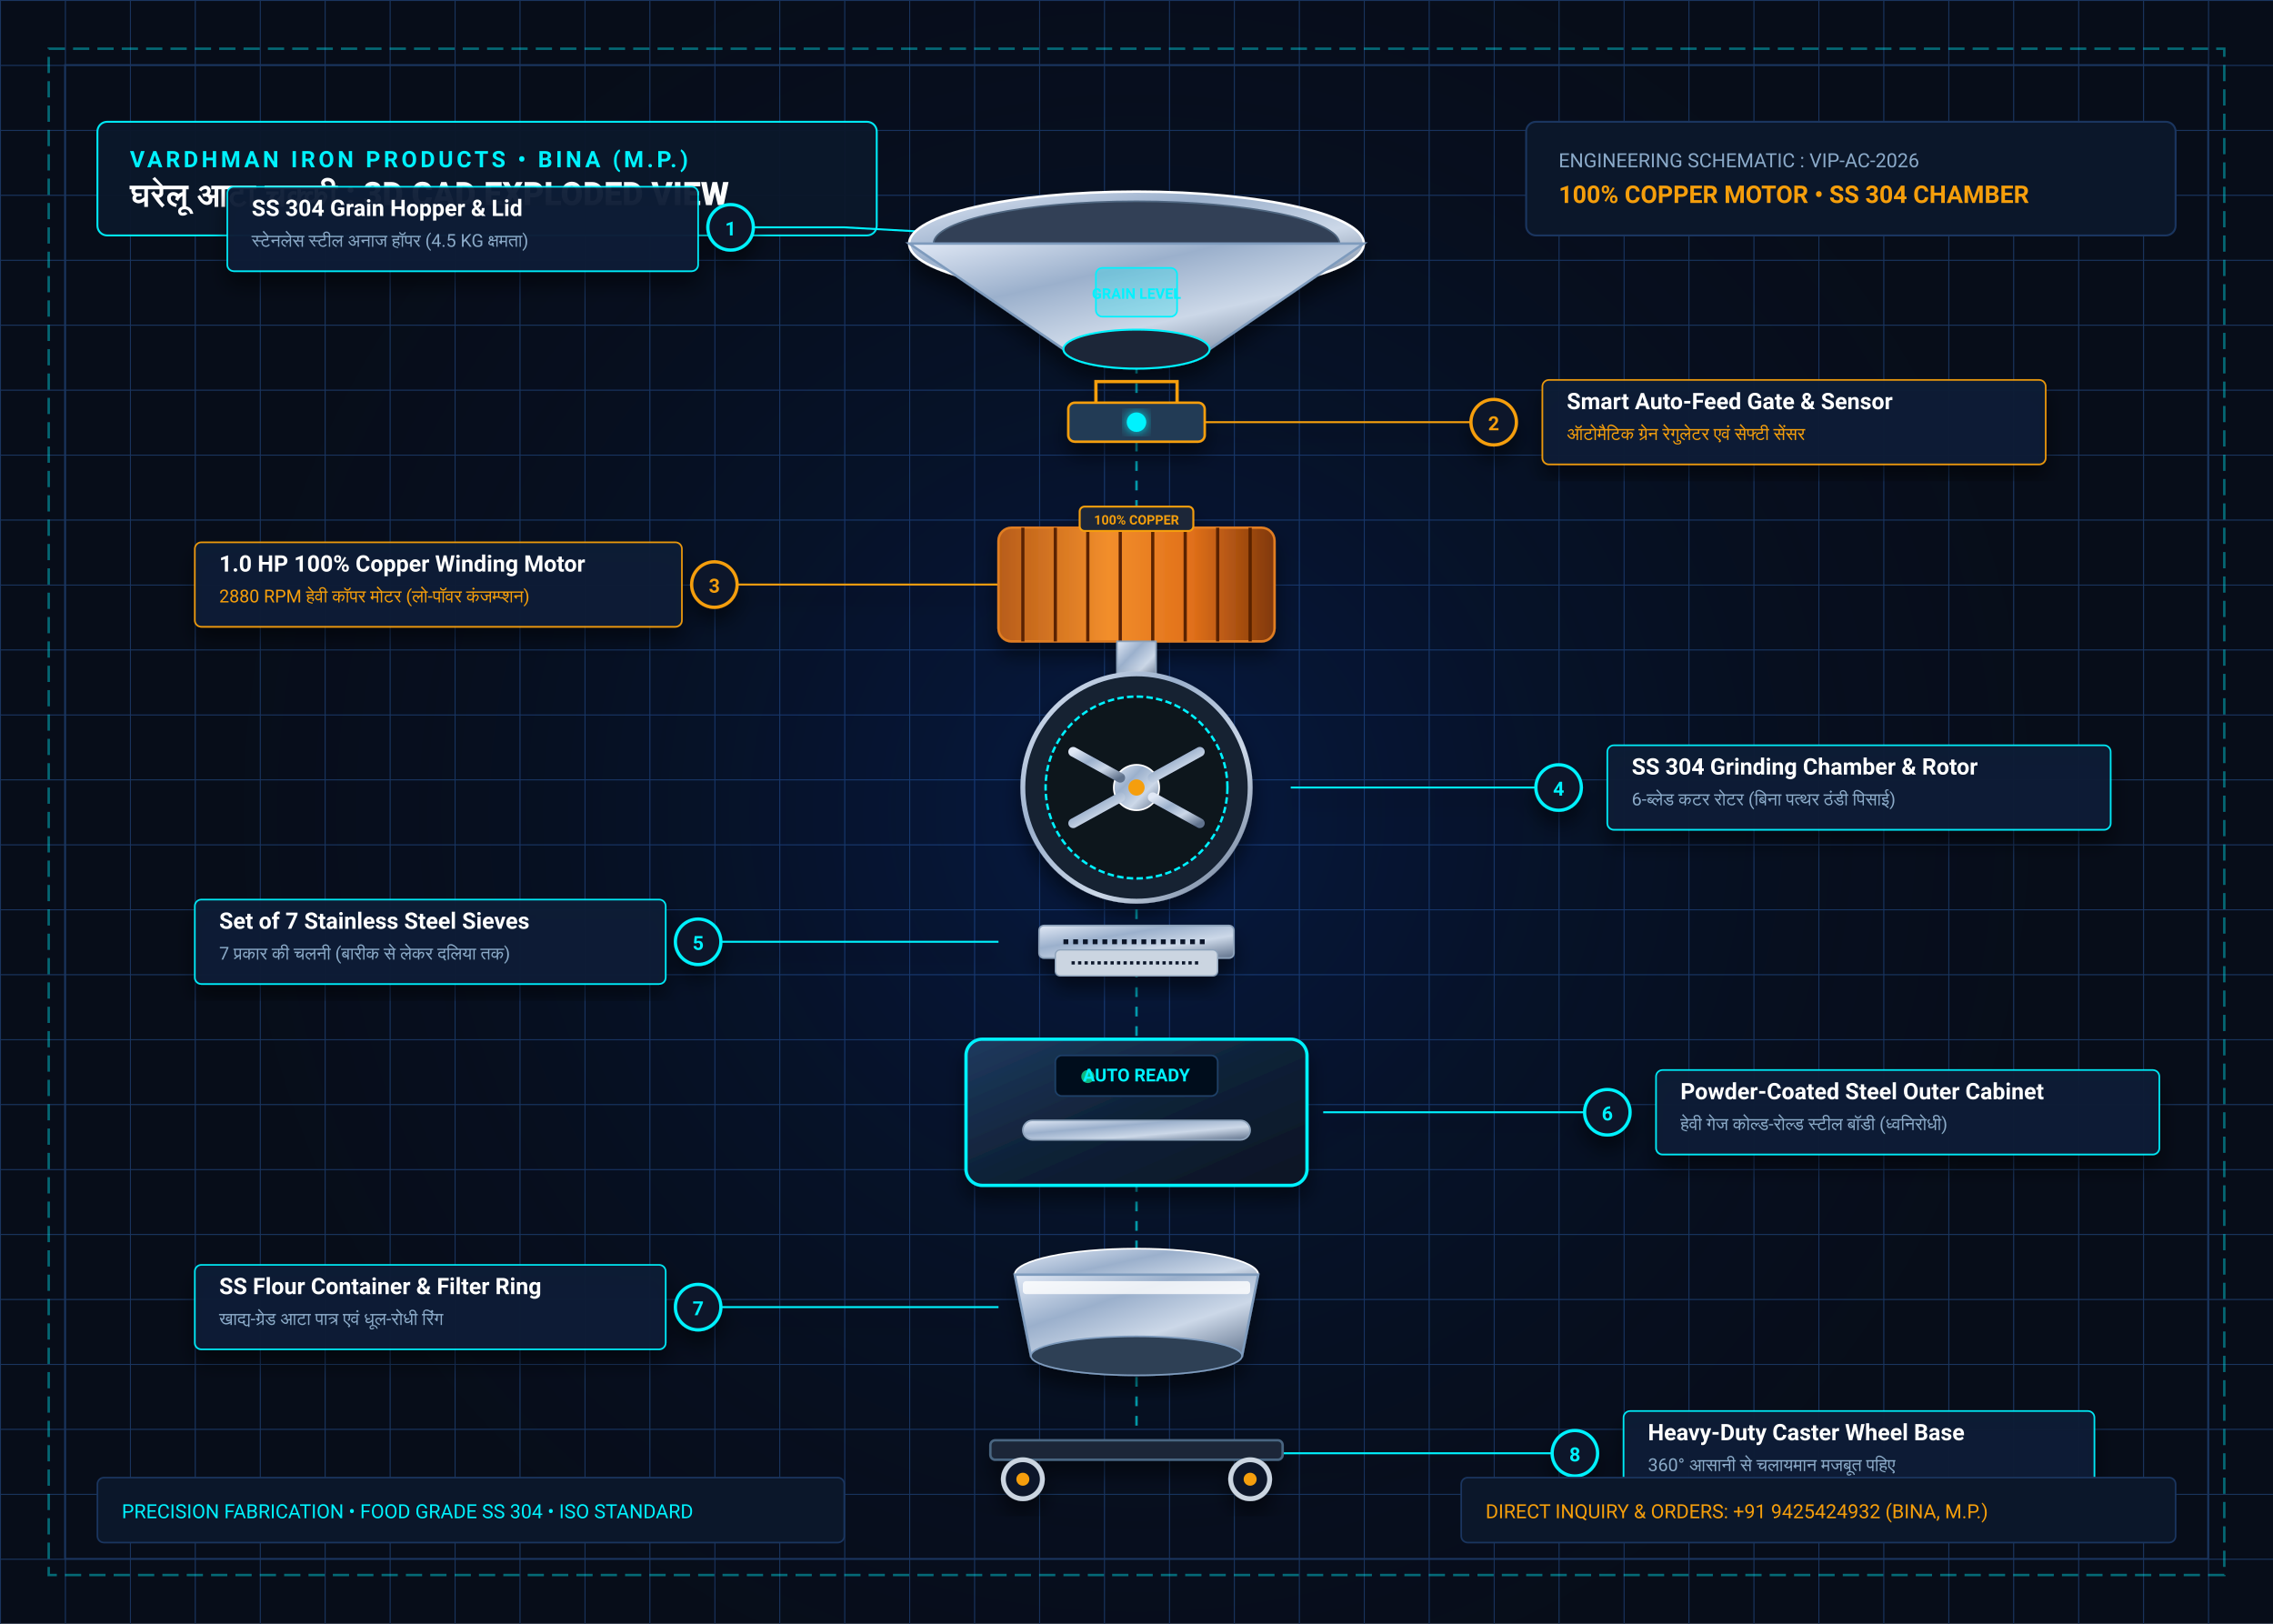
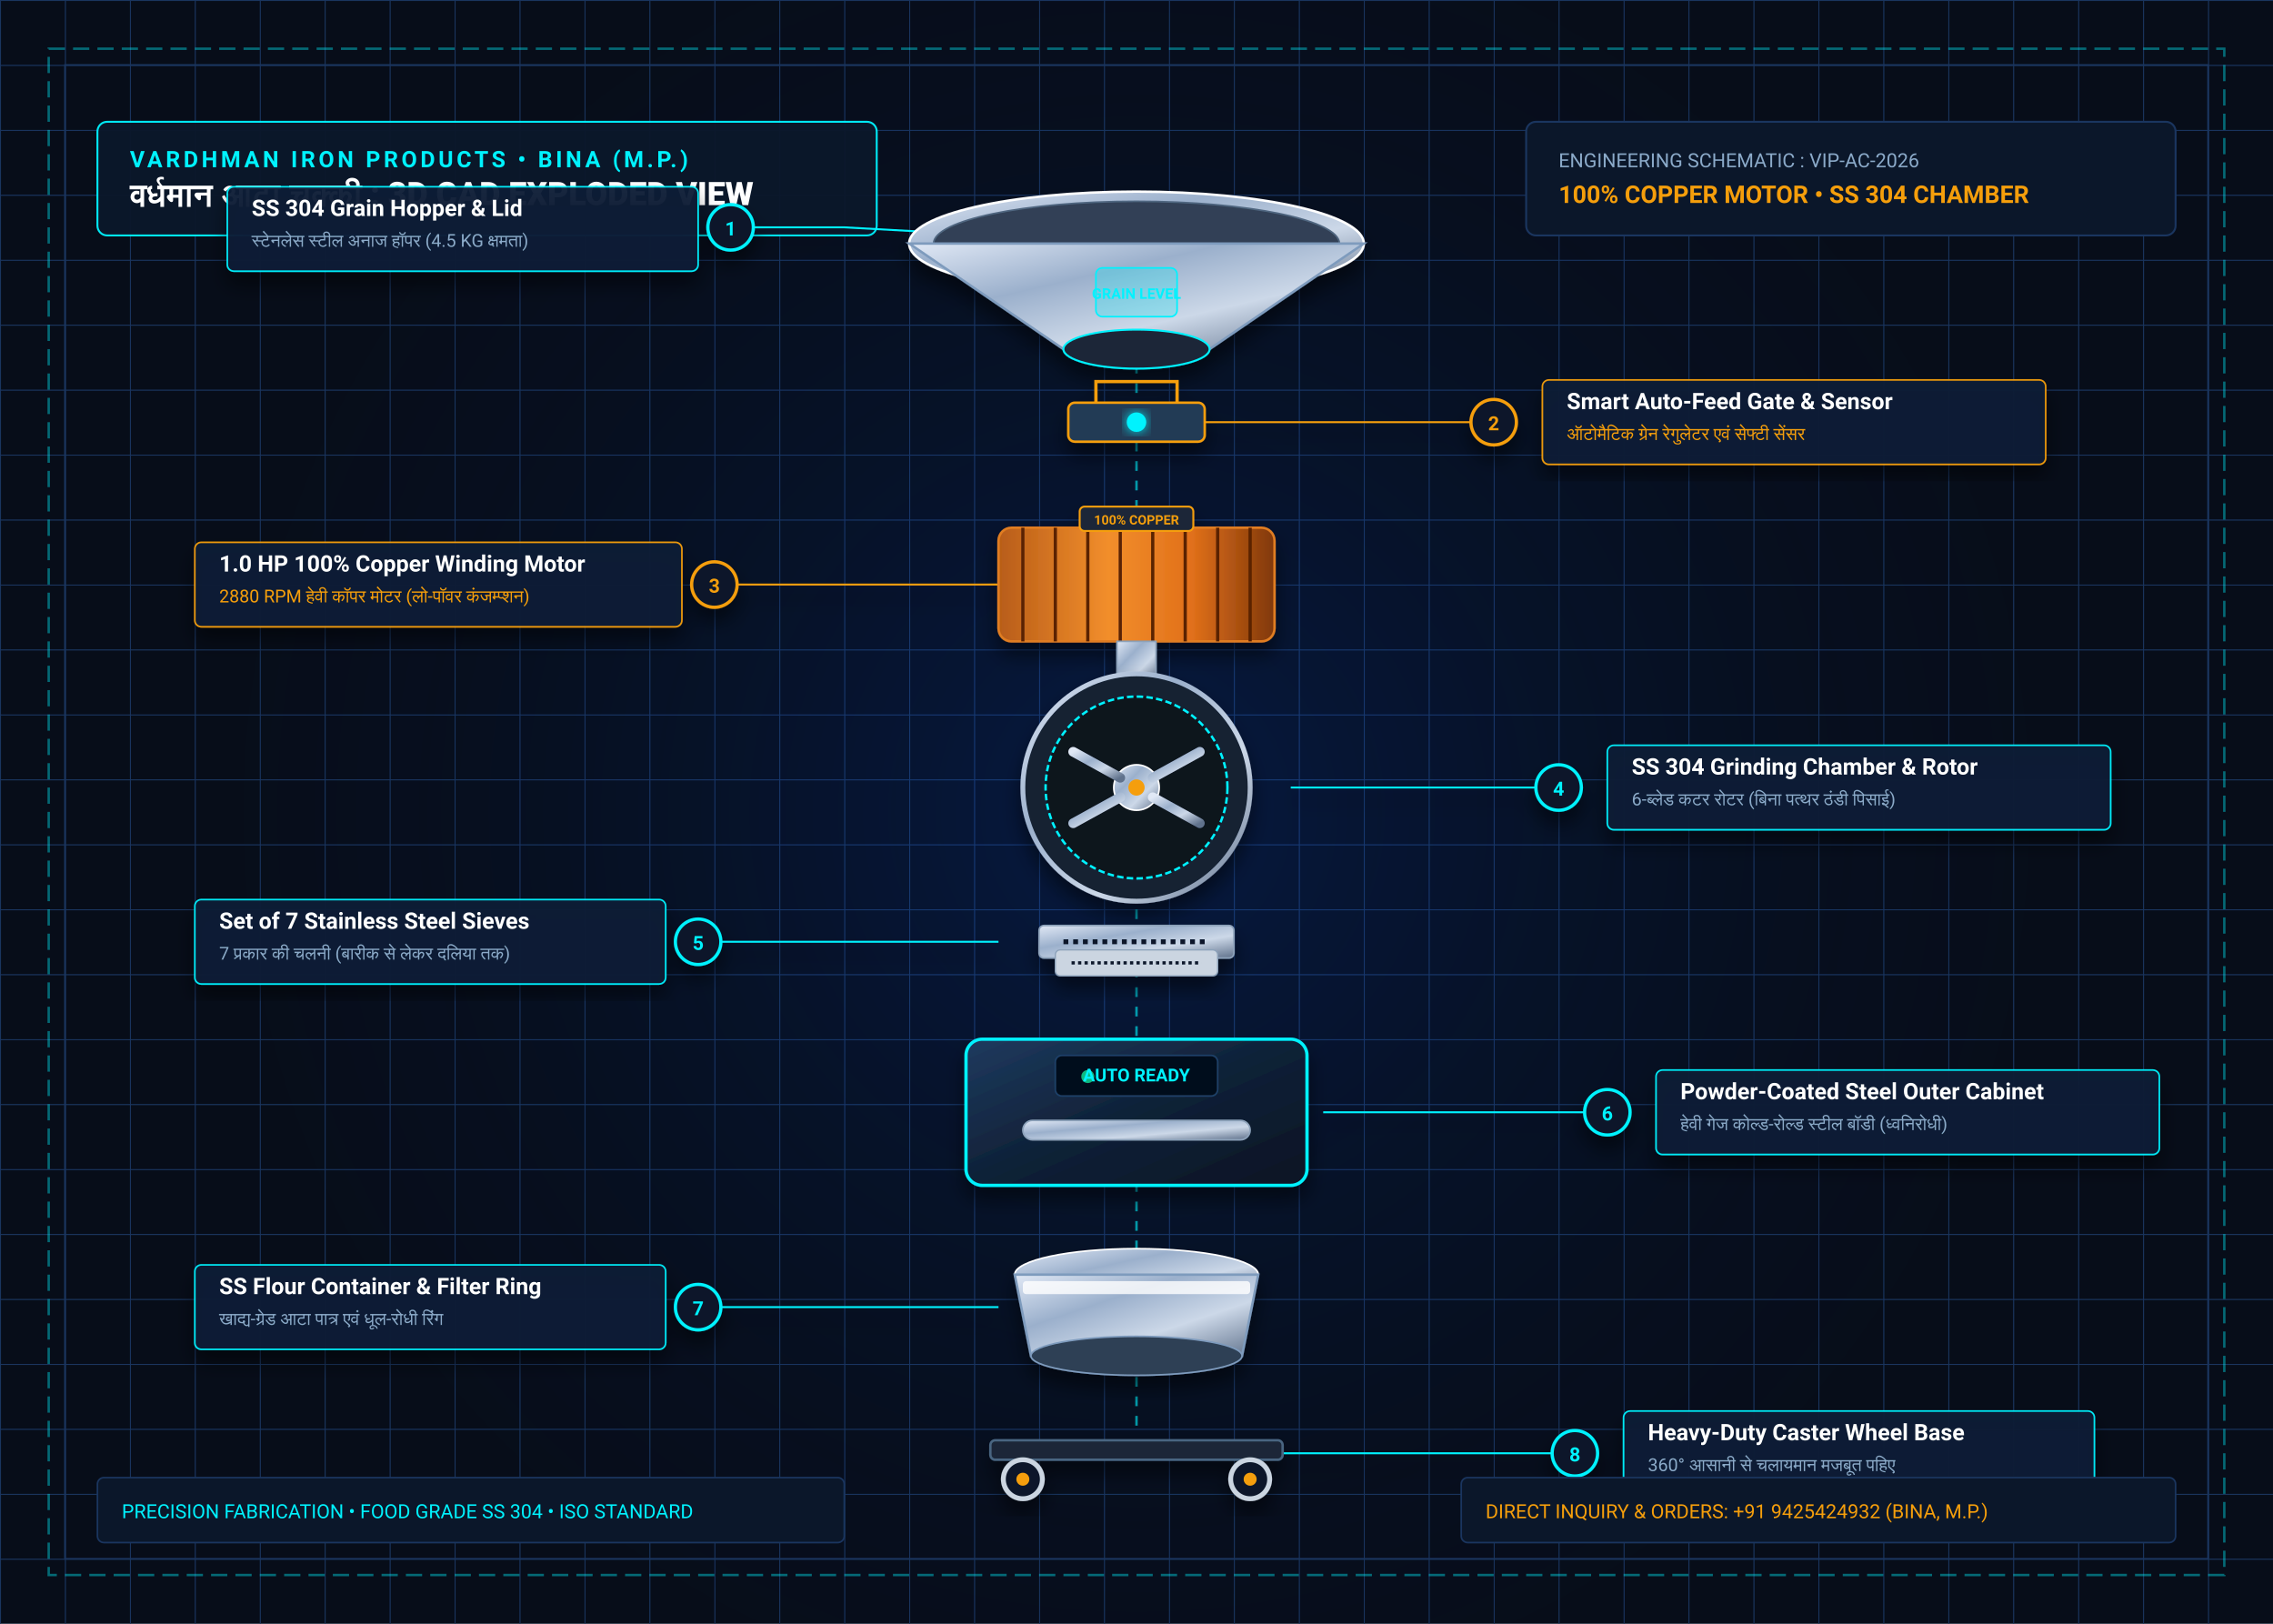
<svg xmlns="http://www.w3.org/2000/svg" viewBox="0 0 1400 1000" width="100%" height="100%" style="background:#070d19; font-family:'Segoe UI', Roboto, Helvetica, Arial, sans-serif;">
  <defs>
    <pattern id="cadGrid" width="40" height="40" patternUnits="userSpaceOnUse">
      <path d="M 40 0 L 0 0 0 40" fill="none" stroke="#12233f" stroke-width="0.8" />
      <path d="M 200 0 L 0 0 0 200" fill="none" stroke="#1a355f" stroke-width="1.2" />
    </pattern>
    <radialGradient id="centerGlow" cx="50%" cy="50%" r="60%">
      <stop offset="0%" stop-color="#0055ff" stop-opacity="0.18" />
      <stop offset="100%" stop-color="#070d19" stop-opacity="0" />
    </radialGradient>
    <linearGradient id="metalSS" x1="0%" y1="0%" x2="100%" y2="100%">
      <stop offset="0%" stop-color="#e0e8f5" />
      <stop offset="35%" stop-color="#9bb0cc" />
      <stop offset="65%" stop-color="#ccd8e8" />
      <stop offset="100%" stop-color="#60728c" />
    </linearGradient>
    <linearGradient id="copperMotor" x1="0%" y1="0%" x2="100%" y2="0%">
      <stop offset="0%" stop-color="#b85d19" />
      <stop offset="40%" stop-color="#f28e2b" />
      <stop offset="70%" stop-color="#e1701a" />
      <stop offset="100%" stop-color="#80380a" />
    </linearGradient>
    <linearGradient id="powderCoat" x1="0%" y1="0%" x2="100%" y2="100%">
      <stop offset="0%" stop-color="#1e3a5f" />
      <stop offset="50%" stop-color="#0f2137" />
      <stop offset="100%" stop-color="#091424" />
    </linearGradient>
    <linearGradient id="accentCyan" x1="0%" y1="0%" x2="100%" y2="0%">
      <stop offset="0%" stop-color="#00f2fe" />
      <stop offset="100%" stop-color="#4facfe" />
    </linearGradient>
    <filter id="glowCyan" x="-20%" y="-20%" width="140%" height="140%">
      <feGaussianBlur stdDeviation="4" result="blur" />
      <feComposite in="SourceGraphic" in2="blur" operator="over" />
    </filter>
    <filter id="dropShadow" x="-10%" y="-10%" width="130%" height="130%">
      <feDropShadow dx="0" dy="8" stdDeviation="6" flood-color="#000" flood-opacity="0.5" />
    </filter>
  </defs>
  <rect width="1400" height="1000" fill="#070d19" />
  <rect width="1400" height="1000" fill="url(#cadGrid)" />
  <circle cx="700" cy="500" r="550" fill="url(#centerGlow)" />
  <rect x="30" y="30" width="1340" height="940" fill="none" stroke="#00f2fe" stroke-width="1.5" stroke-dasharray="10 5" opacity="0.4" />
  <rect x="40" y="40" width="1320" height="920" fill="none" stroke="#1a355f" stroke-width="1" />
  <g transform="translate(60, 75)">
    <rect x="0" y="0" width="480" height="70" rx="6" fill="#0b172a" stroke="#00f2fe" stroke-width="1.2" opacity="0.95" />
    <text x="20" y="28" font-size="14" font-weight="bold" fill="#00f2fe" letter-spacing="2">VARDHMAN IRON PRODUCTS • BINA (M.P.)</text>
-     <text x="20" y="52" font-size="20" font-weight="900" fill="#ffffff">घरेलू आटा चक्की : 3D CAD EXPLODED VIEW</text>
+     <text x="20" y="52" font-size="20" font-weight="900" fill="#ffffff">वर्धमान आटा चक्की : 3D CAD EXPLODED VIEW</text>
  </g>
  <g transform="translate(940, 75)">
    <rect x="0" y="0" width="400" height="70" rx="6" fill="#0b172a" stroke="#1a355f" stroke-width="1.2" />
    <text x="20" y="28" font-size="12" fill="#8baac9">ENGINEERING SCHEMATIC : VIP-AC-2026</text>
    <text x="20" y="50" font-size="15" font-weight="bold" fill="#f59e0b">100% COPPER MOTOR • SS 304 CHAMBER</text>
  </g>
  <line x1="700" y1="140" x2="700" y2="880" stroke="#00f2fe" stroke-width="1.5" stroke-dasharray="6 6" opacity="0.6" />
  <g transform="translate(700, 150)" filter="url(#dropShadow)">
    <path d="M 0 0 L -180 -10 L -250 -10" stroke="#00f2fe" stroke-width="1.2" fill="none" />
    <circle cx="-250" cy="-10" r="14" fill="#0b172a" stroke="#00f2fe" stroke-width="2" />
    <text x="-250" y="-5" font-size="12" font-weight="bold" fill="#00f2fe" text-anchor="middle">1</text>
    <rect x="-560" y="-35" width="290" height="52" rx="4" fill="#0e1e36" stroke="#00f2fe" stroke-width="1" opacity="0.95" />
    <text x="-545" y="-17" font-size="14" font-weight="bold" fill="#ffffff">SS 304 Grain Hopper &amp; Lid</text>
    <text x="-545" y="2" font-size="11" fill="#8baac9">स्टेनलेस स्टील अनाज हॉपर (4.5 KG क्षमता)</text>
    <ellipse cx="0" cy="0" rx="140" ry="32" fill="url(#metalSS)" stroke="#ffffff" stroke-width="1.5" />
    <ellipse cx="0" cy="0" rx="125" ry="26" fill="#304156" stroke="#506680" stroke-width="1" />
    <path d="M -140 0 L -45 65 L 45 65 L 140 0 Z" fill="url(#metalSS)" stroke="#7e9bbd" stroke-width="1.5" />
    <ellipse cx="0" cy="65" rx="45" ry="12" fill="#1b2838" stroke="#00f2fe" stroke-width="1.2" />
    <rect x="-25" y="15" width="50" height="30" rx="4" fill="#00f2fe" fill-opacity="0.25" stroke="#00f2fe" stroke-width="1" />
    <text x="0" y="34" font-size="9" fill="#00f2fe" text-anchor="middle" font-weight="bold">GRAIN LEVEL</text>
  </g>
  <g transform="translate(700, 260)" filter="url(#dropShadow)">
    <path d="M 0 0 L 160 0 L 220 0" stroke="#f59e0b" stroke-width="1.2" fill="none" />
    <circle cx="220" cy="0" r="14" fill="#0b172a" stroke="#f59e0b" stroke-width="2" />
    <text x="220" y="5" font-size="12" font-weight="bold" fill="#f59e0b" text-anchor="middle">2</text>
    <rect x="250" y="-26" width="310" height="52" rx="4" fill="#0e1e36" stroke="#f59e0b" stroke-width="1" opacity="0.95" />
    <text x="265" y="-8" font-size="14" font-weight="bold" fill="#ffffff">Smart Auto-Feed Gate &amp; Sensor</text>
    <text x="265" y="11" font-size="11" fill="#f59e0b">ऑटोमैटिक ग्रेन रेगुलेटर एवं सेफ्टी सेंसर</text>
    <rect x="-42" y="-12" width="84" height="24" rx="4" fill="#243b55" stroke="#f59e0b" stroke-width="1.5" />
    <path d="M -25 -12 L -25 -25 L 25 -25 L 25 -12" fill="none" stroke="#f59e0b" stroke-width="2" />
    <circle cx="0" cy="0" r="6" fill="#00f2fe" filter="url(#glowCyan)" />
  </g>
  <g transform="translate(700, 360)" filter="url(#dropShadow)">
    <path d="M -70 0 L -200 0 L -260 0" stroke="#f59e0b" stroke-width="1.2" fill="none" />
    <circle cx="-260" cy="0" r="14" fill="#0b172a" stroke="#f59e0b" stroke-width="2" />
    <text x="-260" y="5" font-size="12" font-weight="bold" fill="#f59e0b" text-anchor="middle">3</text>
    <rect x="-580" y="-26" width="300" height="52" rx="4" fill="#0e1e36" stroke="#f59e0b" stroke-width="1" opacity="0.95" />
    <text x="-565" y="-8" font-size="14" font-weight="bold" fill="#ffffff">1.0 HP 100% Copper Winding Motor</text>
    <text x="-565" y="11" font-size="11" fill="#f59e0b">2880 RPM हेवी कॉपर मोटर (लो-पॉवर कंजम्प्शन)</text>
    <rect x="-85" y="-35" width="170" height="70" rx="8" fill="url(#copperMotor)" stroke="#e07d20" stroke-width="1.5" />
    <line x1="-70" y1="-35" x2="-70" y2="35" stroke="#5a2404" stroke-width="2" />
    <line x1="-50" y1="-35" x2="-50" y2="35" stroke="#5a2404" stroke-width="2" />
    <line x1="-30" y1="-35" x2="-30" y2="35" stroke="#5a2404" stroke-width="2" />
    <line x1="-10" y1="-35" x2="-10" y2="35" stroke="#5a2404" stroke-width="2" />
    <line x1="10" y1="-35" x2="10" y2="35" stroke="#5a2404" stroke-width="2" />
    <line x1="30" y1="-35" x2="30" y2="35" stroke="#5a2404" stroke-width="2" />
    <line x1="50" y1="-35" x2="50" y2="35" stroke="#5a2404" stroke-width="2" />
    <line x1="70" y1="-35" x2="70" y2="35" stroke="#5a2404" stroke-width="2" />
    <rect x="-12" y="35" width="24" height="25" fill="url(#metalSS)" stroke="#8da2ba" stroke-width="1" />
    <rect x="-35" y="-48" width="70" height="15" rx="3" fill="#1b2838" stroke="#f59e0b" stroke-width="1.2" />
    <text x="0" y="-37" font-size="8" fill="#f59e0b" text-anchor="middle" font-weight="bold">100% COPPER</text>
  </g>
  <g transform="translate(700, 485)" filter="url(#dropShadow)">
    <path d="M 95 0 L 210 0 L 260 0" stroke="#00f2fe" stroke-width="1.2" fill="none" />
    <circle cx="260" cy="0" r="14" fill="#0b172a" stroke="#00f2fe" stroke-width="2" />
    <text x="260" y="5" font-size="12" font-weight="bold" fill="#00f2fe" text-anchor="middle">4</text>
    <rect x="290" y="-26" width="310" height="52" rx="4" fill="#0e1e36" stroke="#00f2fe" stroke-width="1" opacity="0.95" />
    <text x="305" y="-8" font-size="14" font-weight="bold" fill="#ffffff">SS 304 Grinding Chamber &amp; Rotor</text>
    <text x="305" y="11" font-size="11" fill="#8baac9">6-ब्लेड कटर रोटर (बिना पत्थर ठंडी पिसाई)</text>
    <circle cx="0" cy="0" r="70" fill="#122033" stroke="url(#metalSS)" stroke-width="3" />
    <circle cx="0" cy="0" r="56" fill="#0a121d" stroke="#00f2fe" stroke-width="1.5" stroke-dasharray="4 2" />
    <circle cx="0" cy="0" r="14" fill="url(#metalSS)" stroke="#ffffff" stroke-width="1" />
    <g stroke="url(#metalSS)" stroke-width="6" stroke-linecap="round">
      <line x1="0" y1="-12" x2="0" y2="-45" />
      <line x1="0" y1="12" x2="0" y2="45" />
      <line x1="-10" y1="-6" x2="-39" y2="-22" />
      <line x1="10" y1="6" x2="39" y2="22" />
      <line x1="-10" y1="6" x2="-39" y2="22" />
      <line x1="10" y1="-6" x2="39" y2="-22" />
    </g>
    <circle cx="0" cy="0" r="5" fill="#f59e0b" />
  </g>
  <g transform="translate(700, 580)" filter="url(#dropShadow)">
    <path d="M -85 0 L -210 0 L -270 0" stroke="#00f2fe" stroke-width="1.2" fill="none" />
    <circle cx="-270" cy="0" r="14" fill="#0b172a" stroke="#00f2fe" stroke-width="2" />
    <text x="-270" y="5" font-size="12" font-weight="bold" fill="#00f2fe" text-anchor="middle">5</text>
    <rect x="-580" y="-26" width="290" height="52" rx="4" fill="#0e1e36" stroke="#00f2fe" stroke-width="1" opacity="0.95" />
    <text x="-565" y="-8" font-size="14" font-weight="bold" fill="#ffffff">Set of 7 Stainless Steel Sieves</text>
    <text x="-565" y="11" font-size="11" fill="#8baac9">7 प्रकार की चलनी (बारीक से लेकर दलिया तक)</text>
    <g transform="translate(-60, -10)">
      <rect x="0" y="0" width="120" height="20" rx="3" fill="url(#metalSS)" stroke="#8da2ba" stroke-width="1" />
      <path d="M 15 10 L 105 10" stroke="#0b172a" stroke-width="3" stroke-dasharray="3 3" />
    </g>
    <g transform="translate(-50, 5)">
      <rect x="0" y="0" width="100" height="16" rx="3" fill="#cbd5e1" stroke="#8da2ba" stroke-width="0.8" />
      <path d="M 10 8 L 90 8" stroke="#0b172a" stroke-width="2" stroke-dasharray="2 2" />
    </g>
  </g>
  <g transform="translate(700, 685)" filter="url(#dropShadow)">
    <path d="M 115 0 L 230 0 L 290 0" stroke="#00f2fe" stroke-width="1.2" fill="none" />
    <circle cx="290" cy="0" r="14" fill="#0b172a" stroke="#00f2fe" stroke-width="2" />
    <text x="290" y="5" font-size="12" font-weight="bold" fill="#00f2fe" text-anchor="middle">6</text>
    <rect x="320" y="-26" width="310" height="52" rx="4" fill="#0e1e36" stroke="#00f2fe" stroke-width="1" opacity="0.95" />
    <text x="335" y="-8" font-size="14" font-weight="bold" fill="#ffffff">Powder-Coated Steel Outer Cabinet</text>
    <text x="335" y="11" font-size="11" fill="#8baac9">हेवी गेज कोल्ड-रोल्ड स्टील बॉडी (ध्वनिरोधी)</text>
    <rect x="-105" y="-45" width="210" height="90" rx="10" fill="url(#powderCoat)" stroke="#00f2fe" stroke-width="2" />
    <rect x="-50" y="-35" width="100" height="25" rx="4" fill="#06101d" stroke="#1f4068" stroke-width="1" />
    <circle cx="-30" cy="-22" r="4" fill="#10b981" />
    <text x="0" y="-19" font-size="11" font-weight="bold" fill="#00f2fe" text-anchor="middle">AUTO READY</text>
    <rect x="-70" y="5" width="140" height="12" rx="6" fill="url(#metalSS)" stroke="#8da2ba" stroke-width="1" />
  </g>
  <g transform="translate(700, 805)" filter="url(#dropShadow)">
    <path d="M -85 0 L -210 0 L -270 0" stroke="#00f2fe" stroke-width="1.2" fill="none" />
    <circle cx="-270" cy="0" r="14" fill="#0b172a" stroke="#00f2fe" stroke-width="2" />
    <text x="-270" y="5" font-size="12" font-weight="bold" fill="#00f2fe" text-anchor="middle">7</text>
    <rect x="-580" y="-26" width="290" height="52" rx="4" fill="#0e1e36" stroke="#00f2fe" stroke-width="1" opacity="0.95" />
    <text x="-565" y="-8" font-size="14" font-weight="bold" fill="#ffffff">SS Flour Container &amp; Filter Ring</text>
    <text x="-565" y="11" font-size="11" fill="#8baac9">खाद्य-ग्रेड आटा पात्र एवं धूल-रोधी रिंग</text>
    <ellipse cx="0" cy="-20" rx="75" ry="16" fill="url(#metalSS)" stroke="#ffffff" stroke-width="1" />
    <path d="M -75 -20 L -65 30 L 65 30 L 75 -20 Z" fill="url(#metalSS)" stroke="#7e9bbd" stroke-width="1.5" />
    <ellipse cx="0" cy="30" rx="65" ry="12" fill="#2d3f54" stroke="#7e9bbd" stroke-width="1" />
    <rect x="-70" y="-16" width="140" height="8" rx="2" fill="#ffffff" opacity="0.8" />
  </g>
  <g transform="translate(700, 895)" filter="url(#dropShadow)">
    <path d="M 85 0 L 210 0 L 270 0" stroke="#00f2fe" stroke-width="1.2" fill="none" />
    <circle cx="270" cy="0" r="14" fill="#0b172a" stroke="#00f2fe" stroke-width="2" />
    <text x="270" y="5" font-size="12" font-weight="bold" fill="#00f2fe" text-anchor="middle">8</text>
    <rect x="300" y="-26" width="290" height="52" rx="4" fill="#0e1e36" stroke="#00f2fe" stroke-width="1" opacity="0.95" />
    <text x="315" y="-8" font-size="14" font-weight="bold" fill="#ffffff">Heavy-Duty Caster Wheel Base</text>
    <text x="315" y="11" font-size="11" fill="#8baac9">360° आसानी से चलायमान मजबूत पहिए</text>
    <rect x="-90" y="-8" width="180" height="12" rx="3" fill="#1b2838" stroke="#486581" stroke-width="1.5" />
    <g transform="translate(-70, 16)">
      <circle cx="0" cy="0" r="12" fill="#0b172a" stroke="#cbd5e1" stroke-width="3" />
      <circle cx="0" cy="0" r="4" fill="#f59e0b" />
    </g>
    <g transform="translate(70, 16)">
      <circle cx="0" cy="0" r="12" fill="#0b172a" stroke="#cbd5e1" stroke-width="3" />
      <circle cx="0" cy="0" r="4" fill="#f59e0b" />
    </g>
  </g>
  <g transform="translate(60, 910)">
    <rect x="0" y="0" width="460" height="40" rx="4" fill="#0b172a" stroke="#1a355f" stroke-width="1" />
    <text x="15" y="25" font-size="12" fill="#00f2fe">PRECISION FABRICATION • FOOD GRADE SS 304 • ISO STANDARD</text>
  </g>
  <g transform="translate(900, 910)">
    <rect x="0" y="0" width="440" height="40" rx="4" fill="#0b172a" stroke="#1a355f" stroke-width="1" />
    <text x="15" y="25" font-size="12" fill="#f59e0b">DIRECT INQUIRY &amp; ORDERS: +91 9425424932 (BINA, M.P.)</text>
  </g>
</svg>
